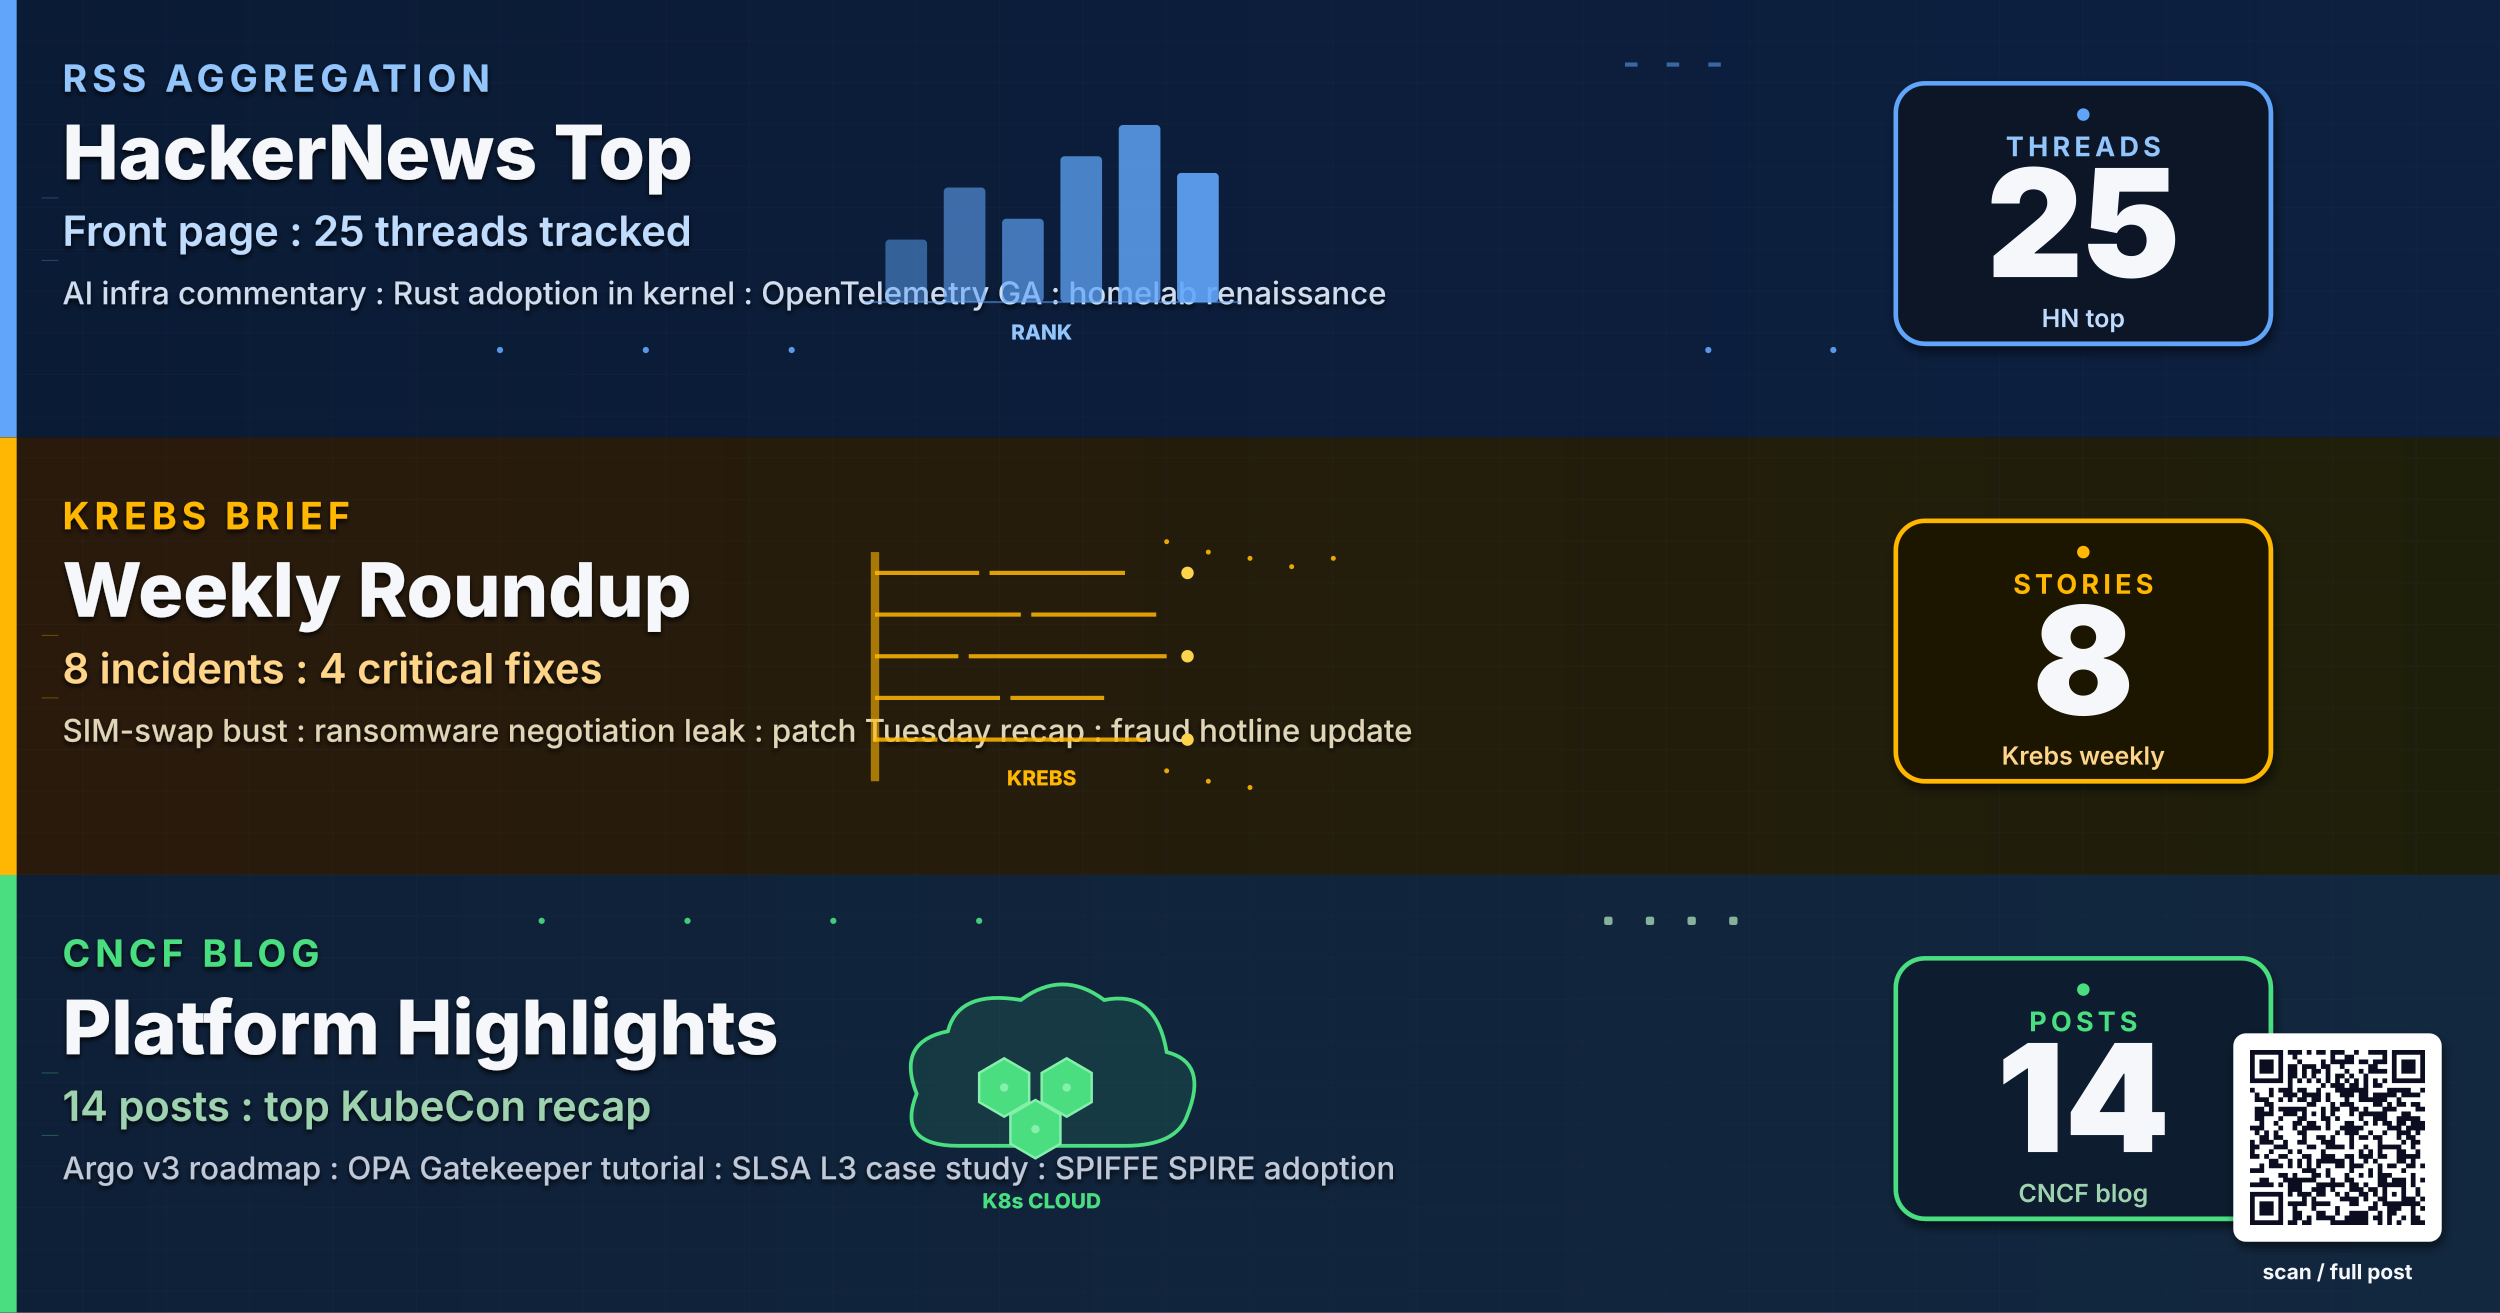
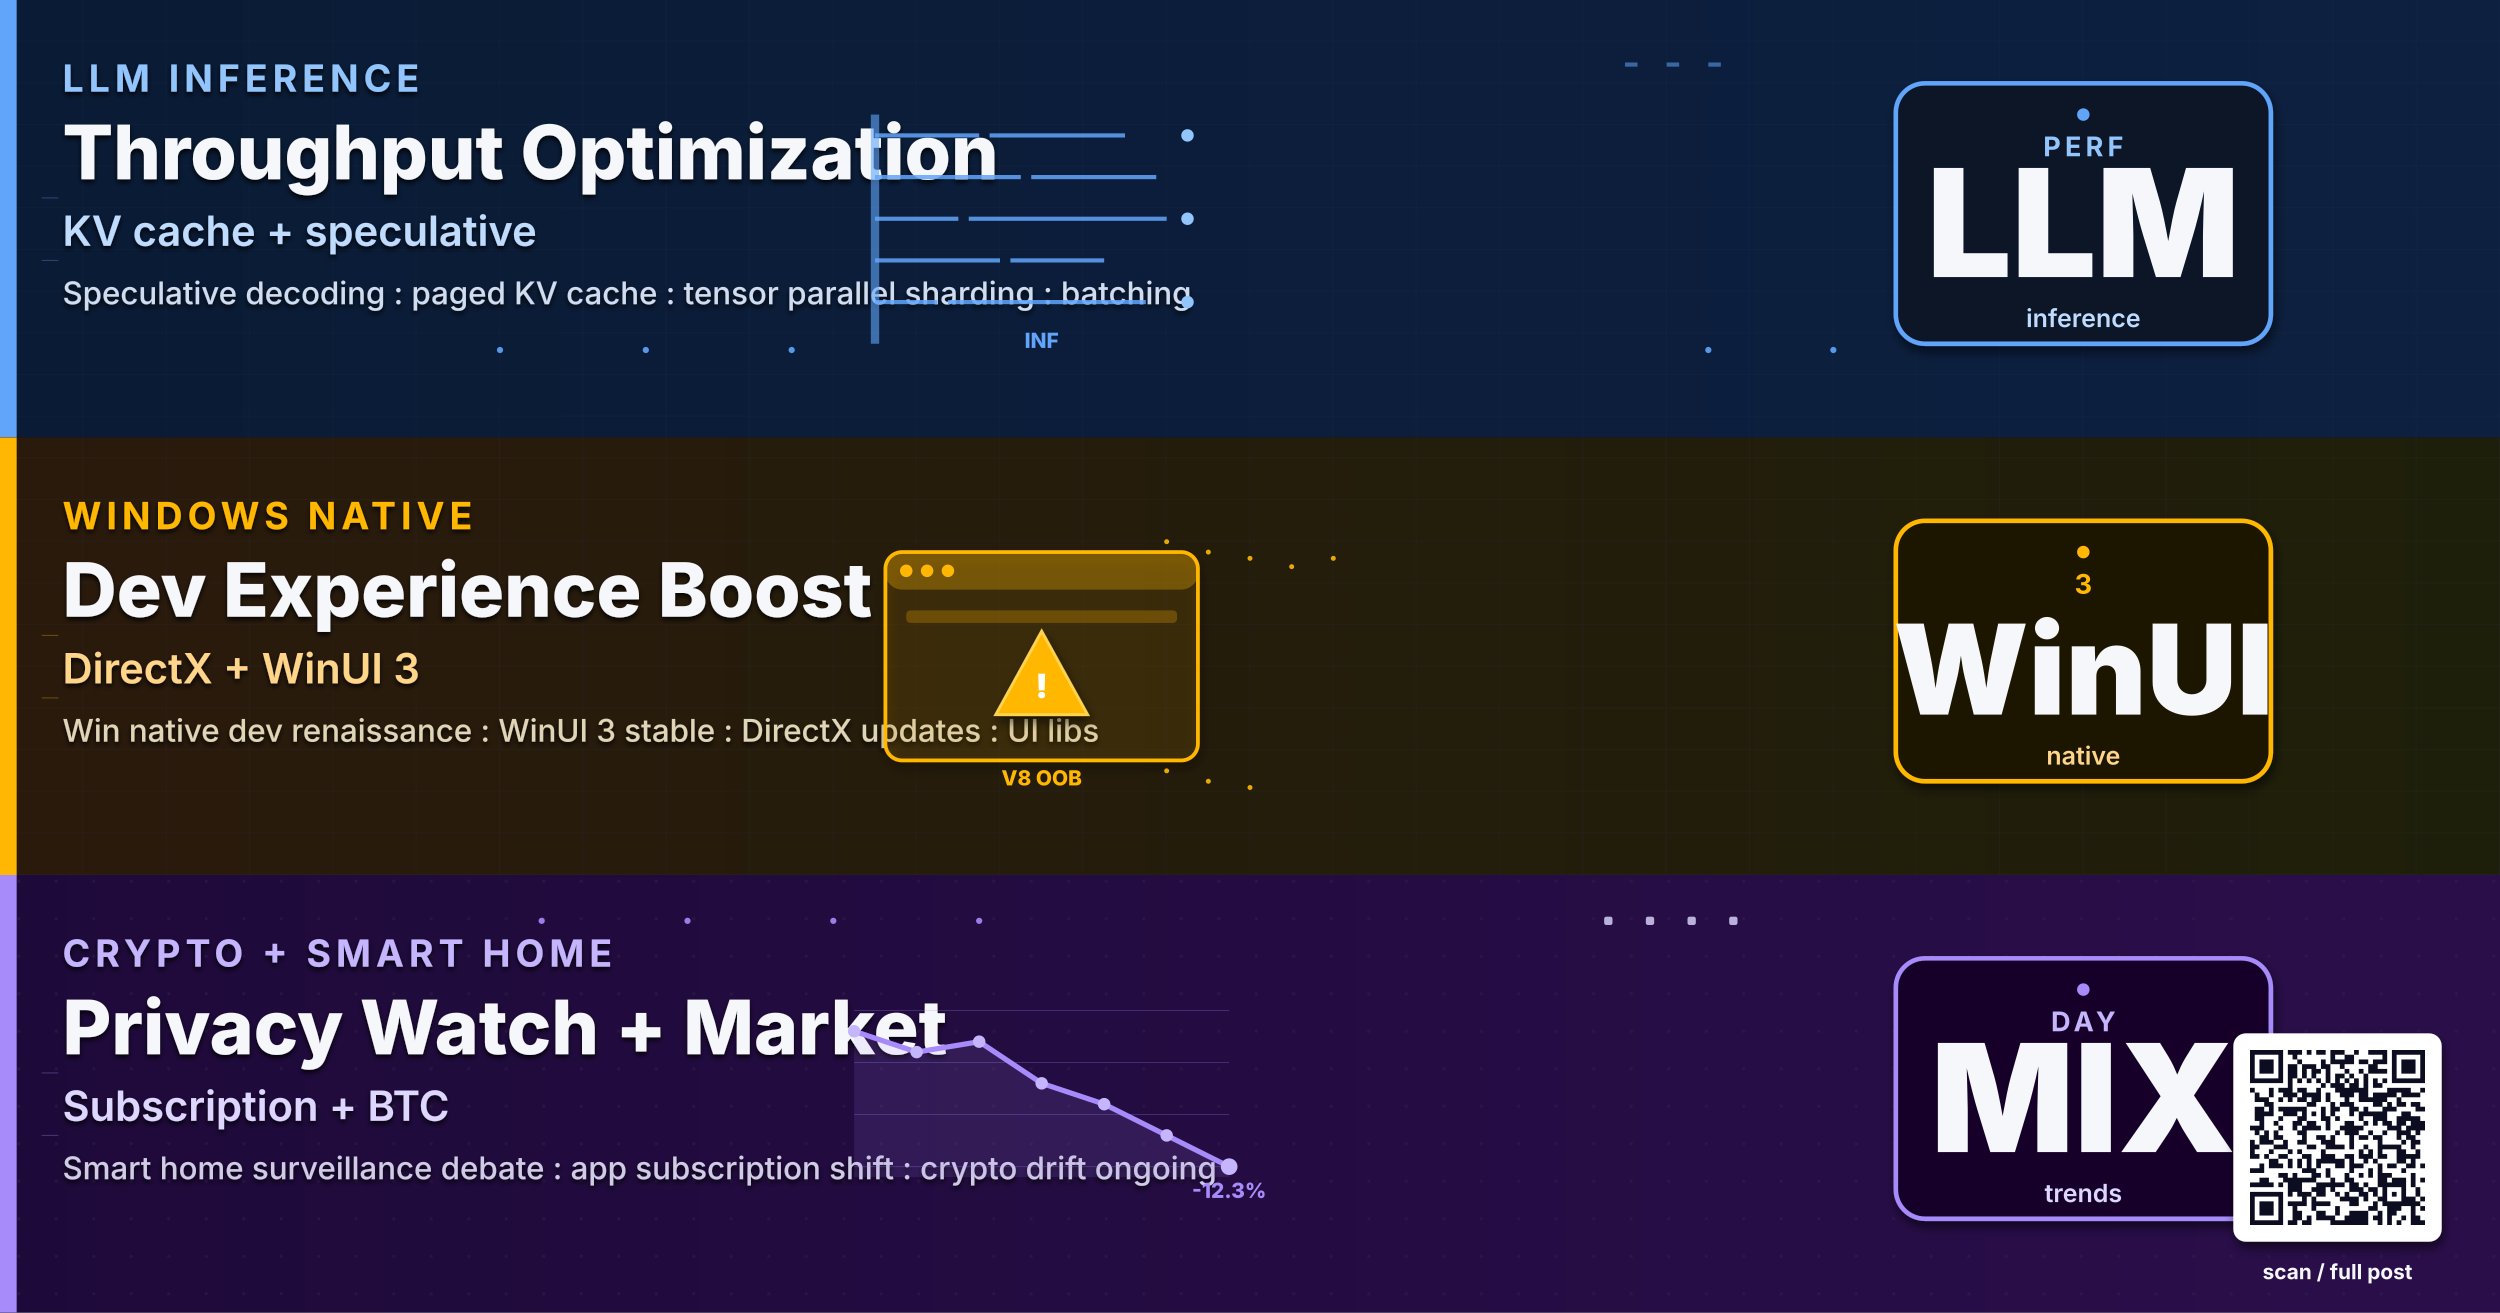
- <svg xmlns="http://www.w3.org/2000/svg" viewBox="0 0 1200 630" width="1200" height="630" role="img" aria-label="Daily tech digest RSS roundup: HackerNews top threads, Krebs weekly brief, CNCF blog highlights">
+ <svg xmlns="http://www.w3.org/2000/svg" viewBox="0 0 1200 630" width="1200" height="630" role="img" aria-label="LLM inference optimization, Windows native development, smart home surveillance, ultralight UI libraries, app subscription models, crypto trends">
  <defs>
-     <linearGradient id="bgSpreadJA15" x1="0%" y1="0%" x2="100%" y2="100%">
+     <linearGradient id="bgSpreadJF15" x1="0%" y1="0%" x2="100%" y2="100%">
      <stop offset="0%" stop-color="#0A1226" />
      <stop offset="50%" stop-color="#0C1430" />
      <stop offset="100%" stop-color="#131038" />
    </linearGradient>
-     <linearGradient id="bandAJA15" x1="0%" y1="0%" x2="100%" y2="0%">
+     <linearGradient id="bandAJF15" x1="0%" y1="0%" x2="100%" y2="0%">
      <stop offset="0%" stop-color="#0A1B35" />
      <stop offset="100%" stop-color="#0D2040" />
    </linearGradient>
-     <linearGradient id="bandBJA15" x1="0%" y1="0%" x2="100%" y2="0%">
+     <linearGradient id="bandBJF15" x1="0%" y1="0%" x2="100%" y2="0%">
      <stop offset="0%" stop-color="#2A1A0C" />
      <stop offset="100%" stop-color="#1E1F0A" />
    </linearGradient>
-     <linearGradient id="bandCJA15" x1="0%" y1="0%" x2="100%" y2="0%">
-       <stop offset="0%" stop-color="#0E2038" />
-       <stop offset="100%" stop-color="#12283F" />
+     <linearGradient id="bandCJF15" x1="0%" y1="0%" x2="100%" y2="0%">
+       <stop offset="0%" stop-color="#1E0A3A" />
+       <stop offset="100%" stop-color="#2A0E4A" />
    </linearGradient>
    <filter id="softShadow" x="-10%" y="-10%" width="130%" height="130%">
      <feGaussianBlur in="SourceAlpha" stdDeviation="2.5" />
      <feOffset dx="1" dy="3" />
      <feComponentTransfer>
        <feFuncA type="linear" slope="0.55" />
      </feComponentTransfer>
      <feMerge>
        <feMergeNode />
        <feMergeNode in="SourceGraphic" />
      </feMerge>
    </filter>
    <filter id="textShadow" x="-5%" y="-5%" width="110%" height="110%">
      <feGaussianBlur in="SourceAlpha" stdDeviation="1.2" />
      <feOffset dx="0" dy="1.5" />
      <feComponentTransfer>
        <feFuncA type="linear" slope="0.85" />
      </feComponentTransfer>
      <feMerge>
        <feMergeNode />
        <feMergeNode in="SourceGraphic" />
      </feMerge>
    </filter>
    <pattern id="ledgerGrid" x="0" y="0" width="40" height="20" patternUnits="userSpaceOnUse">
      <path d="M0 20 L40 20" stroke="#2A3A56" stroke-width="0.4" opacity="0.5" />
      <path d="M40 0 L40 20" stroke="#2A3A56" stroke-width="0.4" opacity="0.5" />
    </pattern>
    <pattern id="circuitDot" x="0" y="0" width="18" height="18" patternUnits="userSpaceOnUse">
      <circle cx="9" cy="9" r="0.8" fill="#3A2A4E" opacity="0.55" />
    </pattern>
  </defs>
-   <rect width="1200" height="630" fill="url(#bgSpreadJA15)" />
+   <rect width="1200" height="630" fill="url(#bgSpreadJF15)" />
  <g>
-     <rect x="0" y="0" width="1200" height="210" fill="url(#bandAJA15)" />
+     <rect x="0" y="0" width="1200" height="210" fill="url(#bandAJF15)" />
    <rect x="0" y="0" width="1200" height="210" fill="url(#ledgerGrid)" opacity="0.6" />
    <rect x="0" y="0" width="8" height="210" fill="#60A5FA" />
    <g filter="url(#textShadow)">
-       <text x="30" y="44" font-family="Inter, Helvetica, Arial, sans-serif" font-size="18" font-weight="700" letter-spacing="2.4" fill="#93C5FD">RSS AGGREGATION</text>
-       <text x="30" y="86" font-family="Inter, Helvetica, Arial, sans-serif" font-size="36" font-weight="800" fill="#F5F7FA">HackerNews Top</text>
-       <text x="30" y="118" font-family="Inter, Helvetica, Arial, sans-serif" font-size="20" font-weight="600" fill="#BFDBFE">Front page : 25 threads tracked</text>
-       <text x="30" y="146" font-family="Inter, Helvetica, Arial, sans-serif" font-size="15" font-weight="500" fill="#D0DCF0">AI infra commentary : Rust adoption in kernel : OpenTelemetry GA : homelab renaissance</text>
+       <text x="30" y="44" font-family="Inter, Helvetica, Arial, sans-serif" font-size="18" font-weight="700" letter-spacing="2.4" fill="#93C5FD">LLM INFERENCE</text>
+       <text x="30" y="86" font-family="Inter, Helvetica, Arial, sans-serif" font-size="36" font-weight="800" fill="#F5F7FA">Throughput Optimization</text>
+       <text x="30" y="118" font-family="Inter, Helvetica, Arial, sans-serif" font-size="20" font-weight="600" fill="#BFDBFE">KV cache + speculative</text>
+       <text x="30" y="146" font-family="Inter, Helvetica, Arial, sans-serif" font-size="15" font-weight="500" fill="#D0DCF0">Speculative decoding : paged KV cache : tensor parallel sharding : batching</text>
    </g>
    <g transform="translate(500,105)">
-       <line x1="-85" y1="40" x2="95" y2="40" stroke="#60A5FA" stroke-width="1" opacity="0.5" />
-       <rect x="-75" y="10" width="20" height="30" rx="2" fill="#60A5FA" opacity="0.5">
-         <animate attributeName="height" values="20;30;20" dur="1.6s" repeatCount="indefinite" />
-         <animate attributeName="y" values="20;10;20" dur="1.6s" repeatCount="indefinite" />
-       </rect>
-       <rect x="-47" y="-15" width="20" height="55" rx="2" fill="#60A5FA" opacity="0.58">
-         <animate attributeName="height" values="45;55;45" dur="1.8s" repeatCount="indefinite" />
-         <animate attributeName="y" values="-5;-15;-5" dur="1.8s" repeatCount="indefinite" />
-       </rect>
-       <rect x="-19" y="0" width="20" height="40" rx="2" fill="#60A5FA" opacity="0.66">
-         <animate attributeName="height" values="30;40;30" dur="2.0s" repeatCount="indefinite" />
-         <animate attributeName="y" values="10;0;10" dur="2.0s" repeatCount="indefinite" />
-       </rect>
-       <rect x="9" y="-30" width="20" height="70" rx="2" fill="#60A5FA" opacity="0.74">
-         <animate attributeName="height" values="60;70;60" dur="2.2s" repeatCount="indefinite" />
-         <animate attributeName="y" values="-20;-30;-20" dur="2.2s" repeatCount="indefinite" />
-       </rect>
-       <rect x="37" y="-45" width="20" height="85" rx="2" fill="#60A5FA" opacity="0.82">
-         <animate attributeName="height" values="75;85;75" dur="2.4s" repeatCount="indefinite" />
-         <animate attributeName="y" values="-35;-45;-35" dur="2.4s" repeatCount="indefinite" />
-       </rect>
-       <rect x="65" y="-22" width="20" height="62" rx="2" fill="#60A5FA" opacity="0.9">
-         <animate attributeName="height" values="52;62;52" dur="2.6s" repeatCount="indefinite" />
-         <animate attributeName="y" values="-12;-22;-12" dur="2.6s" repeatCount="indefinite" />
-       </rect>
-       <text y="58" text-anchor="middle" font-family="Inter, monospace" font-size="10" font-weight="800" fill="#93C5FD">RANK</text>
-     </g>
-     <g transform="translate(990,105)" filter="url(#softShadow)">
-       <rect x="-80" y="-65" width="180" height="125" rx="14" fill="#0A1628" stroke="#60A5FA" stroke-width="2.2" />
-       <text x="10" y="-30" text-anchor="middle" font-family="Inter, Helvetica, Arial, sans-serif" font-size="13" font-weight="700" letter-spacing="2" fill="#93C5FD">THREADS</text>
-       <text x="10" y="28" text-anchor="middle" font-family="Inter, Helvetica, Arial, sans-serif" font-size="72" font-weight="900" fill="#F5F7FA">25</text>
-       <text x="10" y="52" text-anchor="middle" font-family="Inter, Helvetica, Arial, sans-serif" font-size="12" font-weight="600" fill="#BFDBFE">HN top</text>
-     </g>
-     <g transform="translate(990,105)">
-       <circle cx="10" cy="-50" r="3" fill="#60A5FA">
-         <animate attributeName="opacity" values="0.2;1;0.2" dur="1.8s" repeatCount="indefinite" />
-       </circle>
-     </g>
-   </g>
-   <g>
-     <rect x="0" y="210" width="1200" height="210" fill="url(#bandBJA15)" />
-     <rect x="0" y="210" width="1200" height="210" fill="url(#ledgerGrid)" opacity="0.6" />
-     <rect x="0" y="210" width="8" height="210" fill="#FFB703" />
-     <g filter="url(#textShadow)">
-       <text x="30" y="254" font-family="Inter, Helvetica, Arial, sans-serif" font-size="18" font-weight="700" letter-spacing="2.4" fill="#FFB703">KREBS BRIEF</text>
-       <text x="30" y="296" font-family="Inter, Helvetica, Arial, sans-serif" font-size="36" font-weight="800" fill="#F5F7FA">Weekly Roundup</text>
-       <text x="30" y="328" font-family="Inter, Helvetica, Arial, sans-serif" font-size="20" font-weight="600" fill="#FFD58A">8 incidents : 4 critical fixes</text>
-       <text x="30" y="356" font-family="Inter, Helvetica, Arial, sans-serif" font-size="15" font-weight="500" fill="#E0D5B6">SIM-swap bust : ransomware negotiation leak : patch Tuesday recap : fraud hotline update</text>
-     </g>
-     <g transform="translate(500,315)">
-       <g stroke="#FFB703" stroke-width="2" opacity="0.85">
+       <g stroke="#60A5FA" stroke-width="2" opacity="0.85">
        <line x1="-80" y1="-40" x2="-30" y2="-40" />
        <line x1="-25" y1="-40" x2="40" y2="-40" />
        <line x1="-80" y1="-20" x2="-10" y2="-20" />
        <line x1="-5" y1="-20" x2="55" y2="-20" />
        <line x1="-80" y1="0" x2="-40" y2="0" />
        <line x1="-35" y1="0" x2="60" y2="0" />
        <line x1="-80" y1="20" x2="-20" y2="20" />
        <line x1="-15" y1="20" x2="30" y2="20" />
        <line x1="-80" y1="40" x2="-50" y2="40" />
        <line x1="-45" y1="40" x2="50" y2="40" />
      </g>
-       <rect x="-82" y="-50" width="4" height="110" fill="#FFB703" opacity="0.6" />
-       <g fill="#FCD34D">
+       <rect x="-82" y="-50" width="4" height="110" fill="#60A5FA" opacity="0.6" />
+       <g fill="#93C5FD">
        <circle cx="70" cy="-40" r="3">
          <animate attributeName="opacity" values="0.3;1;0.3" dur="1.6s" repeatCount="indefinite" />
        </circle>
        <circle cx="70" cy="0" r="3">
          <animate attributeName="opacity" values="0.3;1;0.3" dur="2.1s" repeatCount="indefinite" />
        </circle>
        <circle cx="70" cy="40" r="3">
          <animate attributeName="opacity" values="0.3;1;0.3" dur="1.9s" repeatCount="indefinite" />
        </circle>
      </g>
-       <text y="62" text-anchor="middle" font-family="Inter, monospace" font-size="10" font-weight="800" fill="#FFB703">KREBS</text>
+       <text y="62" text-anchor="middle" font-family="Inter, monospace" font-size="10" font-weight="800" fill="#60A5FA">INF</text>
+     </g>
+     <g transform="translate(990,105)" filter="url(#softShadow)">
+       <rect x="-80" y="-65" width="180" height="125" rx="14" fill="#0A1628" stroke="#60A5FA" stroke-width="2.2" />
+       <text x="10" y="-30" text-anchor="middle" font-family="Inter, Helvetica, Arial, sans-serif" font-size="13" font-weight="700" letter-spacing="2" fill="#93C5FD">PERF</text>
+       <text x="10" y="28" text-anchor="middle" font-family="Inter, Helvetica, Arial, sans-serif" font-size="72" font-weight="900" fill="#F5F7FA">LLM</text>
+       <text x="10" y="52" text-anchor="middle" font-family="Inter, Helvetica, Arial, sans-serif" font-size="12" font-weight="600" fill="#BFDBFE">inference</text>
+     </g>
+     <g transform="translate(990,105)">
+       <circle cx="10" cy="-50" r="3" fill="#60A5FA">
+         <animate attributeName="opacity" values="0.2;1;0.2" dur="1.8s" repeatCount="indefinite" />
+       </circle>
+     </g>
+   </g>
+   <g>
+     <rect x="0" y="210" width="1200" height="210" fill="url(#bandBJF15)" />
+     <rect x="0" y="210" width="1200" height="210" fill="url(#ledgerGrid)" opacity="0.6" />
+     <rect x="0" y="210" width="8" height="210" fill="#FFB703" />
+     <g filter="url(#textShadow)">
+       <text x="30" y="254" font-family="Inter, Helvetica, Arial, sans-serif" font-size="18" font-weight="700" letter-spacing="2.4" fill="#FFB703">WINDOWS NATIVE</text>
+       <text x="30" y="296" font-family="Inter, Helvetica, Arial, sans-serif" font-size="36" font-weight="800" fill="#F5F7FA">Dev Experience Boost</text>
+       <text x="30" y="328" font-family="Inter, Helvetica, Arial, sans-serif" font-size="20" font-weight="600" fill="#FFD58A">DirectX + WinUI 3</text>
+       <text x="30" y="356" font-family="Inter, Helvetica, Arial, sans-serif" font-size="15" font-weight="500" fill="#E0D5B6">Win native dev renaissance : WinUI 3 stable : DirectX updates : UI libs</text>
+     </g>
+     <g transform="translate(500,315)">
+       <rect x="-75" y="-50" width="150" height="100" rx="8" fill="#FFB703" fill-opacity="0.08" stroke="#FFB703" stroke-width="1.8" filter="url(#softShadow)" />
+       <rect x="-75" y="-50" width="150" height="18" rx="8" fill="#FFB703" fill-opacity="0.3" />
+       <g fill="#FFB703">
+         <circle cx="-65" cy="-41" r="3" />
+         <circle cx="-55" cy="-41" r="3" />
+         <circle cx="-45" cy="-41" r="3" />
+       </g>
+       <rect x="-65" y="-22" width="130" height="6" rx="2" fill="#FFB703" fill-opacity="0.25" />
+       <g transform="translate(0,10)">
+         <polygon points="0,-22 22,18 -22,18" fill="#FFB703" stroke="#FCD34D" stroke-width="1.4" filter="url(#softShadow)">
+           <animate attributeName="opacity" values="0.7;1;0.7" dur="1.4s" repeatCount="indefinite" />
+         </polygon>
+         <text y="10" text-anchor="middle" font-family="Inter, monospace" font-size="16" font-weight="900" fill="#FFF">!</text>
+       </g>
+       <text y="62" text-anchor="middle" font-family="Inter, monospace" font-size="10" font-weight="800" fill="#FFB703">V8 OOB</text>
    </g>
    <g transform="translate(990,315)" filter="url(#softShadow)">
      <rect x="-80" y="-65" width="180" height="125" rx="14" fill="#1E1805" stroke="#FFB703" stroke-width="2.2" />
-       <text x="10" y="-30" text-anchor="middle" font-family="Inter, Helvetica, Arial, sans-serif" font-size="13" font-weight="700" letter-spacing="2" fill="#FFB703">STORIES</text>
-       <text x="10" y="28" text-anchor="middle" font-family="Inter, Helvetica, Arial, sans-serif" font-size="72" font-weight="900" fill="#F5F7FA">8</text>
-       <text x="10" y="52" text-anchor="middle" font-family="Inter, Helvetica, Arial, sans-serif" font-size="12" font-weight="600" fill="#FFD58A">Krebs weekly</text>
+       <text x="10" y="-30" text-anchor="middle" font-family="Inter, Helvetica, Arial, sans-serif" font-size="13" font-weight="700" letter-spacing="2" fill="#FFB703">3</text>
+       <text x="10" y="28" text-anchor="middle" font-family="Inter, Helvetica, Arial, sans-serif" font-size="60" font-weight="900" fill="#F5F7FA">WinUI</text>
+       <text x="10" y="52" text-anchor="middle" font-family="Inter, Helvetica, Arial, sans-serif" font-size="12" font-weight="600" fill="#FFD58A">native</text>
    </g>
    <g transform="translate(990,315)">
      <circle cx="10" cy="-50" r="3" fill="#FFB703">
        <animate attributeName="opacity" values="0.2;1;0.2" dur="1.8s" repeatCount="indefinite" />
      </circle>
    </g>
  </g>
  <g>
-     <rect x="0" y="420" width="1200" height="210" fill="url(#bandCJA15)" />
-     <rect x="0" y="420" width="1200" height="210" fill="url(#ledgerGrid)" opacity="0.6" />
-     <rect x="0" y="420" width="8" height="210" fill="#4ADE80" />
+     <rect x="0" y="420" width="1200" height="210" fill="url(#bandCJF15)" />
+     <rect x="0" y="420" width="1200" height="210" fill="url(#circuitDot)" opacity="0.6" />
+     <rect x="0" y="420" width="8" height="210" fill="#A78BFA" />
    <g filter="url(#textShadow)">
-       <text x="30" y="464" font-family="Inter, Helvetica, Arial, sans-serif" font-size="18" font-weight="700" letter-spacing="2.4" fill="#4ADE80">CNCF BLOG</text>
-       <text x="30" y="506" font-family="Inter, Helvetica, Arial, sans-serif" font-size="36" font-weight="800" fill="#F5F7FA">Platform Highlights</text>
-       <text x="30" y="538" font-family="Inter, Helvetica, Arial, sans-serif" font-size="20" font-weight="600" fill="#9FD3B0">14 posts : top KubeCon recap</text>
-       <text x="30" y="566" font-family="Inter, Helvetica, Arial, sans-serif" font-size="15" font-weight="500" fill="#BFC9D9">Argo v3 roadmap : OPA Gatekeeper tutorial : SLSA L3 case study : SPIFFE SPIRE adoption</text>
+       <text x="30" y="464" font-family="Inter, Helvetica, Arial, sans-serif" font-size="18" font-weight="700" letter-spacing="2.4" fill="#C4B5FD">CRYPTO + SMART HOME</text>
+       <text x="30" y="506" font-family="Inter, Helvetica, Arial, sans-serif" font-size="36" font-weight="800" fill="#F5F7FA">Privacy Watch + Market</text>
+       <text x="30" y="538" font-family="Inter, Helvetica, Arial, sans-serif" font-size="20" font-weight="600" fill="#DDD6FE">Subscription + BTC</text>
+       <text x="30" y="566" font-family="Inter, Helvetica, Arial, sans-serif" font-size="15" font-weight="500" fill="#D0CCE5">Smart home surveillance debate : app subscription shift : crypto drift ongoing</text>
    </g>
    <g transform="translate(500,525)">
-       <path d="M-60 0 Q-70 -25 -45 -30 Q-40 -50 -10 -45 Q10 -60 30 -45 Q55 -50 60 -20 Q80 -15 70 10 Q65 25 40 25 L-40 25 Q-70 25 -60 0 Z" fill="#4ADE80" fill-opacity="0.12" stroke="#4ADE80" stroke-width="1.8" />
-       <g fill="#4ADE80" stroke="#86EFAC" stroke-width="1.2">
-         <polygon points="-30,-10 -18,-17 -6,-10 -6,4 -18,11 -30,4" />
-         <polygon points="0,-10 12,-17 24,-10 24,4 12,11 0,4" />
-         <polygon points="-15,10 -3,3 9,10 9,24 -3,31 -15,24" />
-       </g>
-       <g fill="#86EFAC">
-         <circle cx="-18" cy="-3" r="2" />
-         <circle cx="12" cy="-3" r="2" />
-         <circle cx="-3" cy="17" r="2" />
-       </g>
-       <text y="55" text-anchor="middle" font-family="Inter, monospace" font-size="10" font-weight="800" fill="#4ADE80">K8s CLOUD</text>
+       <g stroke="#A78BFA" stroke-width="0.4" opacity="0.3">
+         <line x1="-90" y1="-40" x2="90" y2="-40" />
+         <line x1="-90" y1="-15" x2="90" y2="-15" />
+         <line x1="-90" y1="10" x2="90" y2="10" />
+         <line x1="-90" y1="35" x2="90" y2="35" />
+       </g>
+       <path d="M-90 -30 L-60 -20 L-30 -25 L0 -5 L30 5 L60 20 L90 35" stroke="#A78BFA" stroke-width="2.5" fill="none">
+         <animate attributeName="stroke-dasharray" values="0 400;400 0" dur="3.2s" repeatCount="indefinite" />
+       </path>
+       <path d="M-90 -30 L-60 -20 L-30 -25 L0 -5 L30 5 L60 20 L90 35 L90 40 L-90 40 Z" fill="#A78BFA" fill-opacity="0.12" />
+       <g fill="#C4B5FD">
+         <circle cx="-90" cy="-30" r="3" />
+         <circle cx="-60" cy="-20" r="3" />
+         <circle cx="-30" cy="-25" r="3" />
+         <circle cx="0" cy="-5" r="3" />
+         <circle cx="30" cy="5" r="3" />
+         <circle cx="60" cy="20" r="3" />
+         <circle cx="90" cy="35" r="4">
+           <animate attributeName="r" values="3;6;3" dur="1.8s" repeatCount="indefinite" />
+         </circle>
+       </g>
+       <text x="90" y="50" text-anchor="middle" font-family="Inter, monospace" font-size="10" font-weight="800" fill="#A78BFA">-12.3%</text>
    </g>
    <g transform="translate(990,525)" filter="url(#softShadow)">
-       <rect x="-80" y="-65" width="180" height="125" rx="14" fill="#0A1B2E" stroke="#4ADE80" stroke-width="2.2" />
-       <text x="10" y="-30" text-anchor="middle" font-family="Inter, Helvetica, Arial, sans-serif" font-size="13" font-weight="700" letter-spacing="2" fill="#4ADE80">POSTS</text>
-       <text x="10" y="28" text-anchor="middle" font-family="Inter, Helvetica, Arial, sans-serif" font-size="72" font-weight="900" fill="#F5F7FA">14</text>
-       <text x="10" y="52" text-anchor="middle" font-family="Inter, Helvetica, Arial, sans-serif" font-size="12" font-weight="600" fill="#9FD3B0">CNCF blog</text>
+       <rect x="-80" y="-65" width="180" height="125" rx="14" fill="#160629" stroke="#A78BFA" stroke-width="2.2" />
+       <text x="10" y="-30" text-anchor="middle" font-family="Inter, Helvetica, Arial, sans-serif" font-size="13" font-weight="700" letter-spacing="2" fill="#C4B5FD">DAY</text>
+       <text x="10" y="28" text-anchor="middle" font-family="Inter, Helvetica, Arial, sans-serif" font-size="72" font-weight="900" fill="#F5F7FA">MIX</text>
+       <text x="10" y="52" text-anchor="middle" font-family="Inter, Helvetica, Arial, sans-serif" font-size="12" font-weight="600" fill="#DDD6FE">trends</text>
    </g>
    <g transform="translate(990,525)">
-       <circle cx="10" cy="-50" r="3" fill="#4ADE80">
+       <circle cx="10" cy="-50" r="3" fill="#A78BFA">
        <animate attributeName="opacity" values="0.2;1;0.2" dur="1.8s" repeatCount="indefinite" />
      </circle>
    </g>
  </g>
  <g opacity="0.9">
    <g fill="#60A5FA">
      <circle cx="240" cy="168" r="1.5">
        <animate attributeName="opacity" values="0;1;0" dur="1.8s" repeatCount="indefinite" />
      </circle>
      <circle cx="310" cy="168" r="1.5">
        <animate attributeName="opacity" values="0;1;0" dur="1.6s" begin="0.2s" repeatCount="indefinite" />
      </circle>
      <circle cx="380" cy="168" r="1.5">
        <animate attributeName="opacity" values="0;1;0" dur="2.0s" begin="0.4s" repeatCount="indefinite" />
      </circle>
      <circle cx="820" cy="168" r="1.5">
        <animate attributeName="opacity" values="0;1;0" dur="1.9s" repeatCount="indefinite" />
      </circle>
      <circle cx="880" cy="168" r="1.5">
        <animate attributeName="opacity" values="0;1;0" dur="2.1s" begin="0.3s" repeatCount="indefinite" />
      </circle>
    </g>
    <g fill="#60A5FA" opacity="0.6">
      <rect x="780" y="30" width="6" height="2">
        <animate attributeName="opacity" values="0.2;1;0.2" dur="1.4s" repeatCount="indefinite" />
      </rect>
      <rect x="800" y="30" width="6" height="2">
        <animate attributeName="opacity" values="0.2;1;0.2" dur="1.2s" begin="0.3s" repeatCount="indefinite" />
      </rect>
      <rect x="820" y="30" width="6" height="2">
        <animate attributeName="opacity" values="0.2;1;0.2" dur="1.6s" begin="0.6s" repeatCount="indefinite" />
      </rect>
    </g>
    <g fill="#FFB703">
      <circle cx="560" cy="260" r="1.2">
        <animate attributeName="opacity" values="0;1;0" dur="1.8s" repeatCount="indefinite" />
      </circle>
      <circle cx="580" cy="265" r="1.2">
        <animate attributeName="opacity" values="0;1;0" dur="1.6s" begin="0.2s" repeatCount="indefinite" />
      </circle>
      <circle cx="600" cy="268" r="1.2">
        <animate attributeName="opacity" values="0;1;0" dur="2.0s" begin="0.4s" repeatCount="indefinite" />
      </circle>
      <circle cx="620" cy="272" r="1.2">
        <animate attributeName="opacity" values="0;1;0" dur="1.7s" begin="0.6s" repeatCount="indefinite" />
      </circle>
      <circle cx="640" cy="268" r="1.2">
        <animate attributeName="opacity" values="0;1;0" dur="1.9s" begin="0.8s" repeatCount="indefinite" />
      </circle>
      <circle cx="560" cy="370" r="1.2">
        <animate attributeName="opacity" values="0;1;0" dur="1.8s" repeatCount="indefinite" />
      </circle>
      <circle cx="580" cy="375" r="1.2">
        <animate attributeName="opacity" values="0;1;0" dur="1.6s" begin="0.2s" repeatCount="indefinite" />
      </circle>
      <circle cx="600" cy="378" r="1.2">
        <animate attributeName="opacity" values="0;1;0" dur="2.0s" begin="0.4s" repeatCount="indefinite" />
      </circle>
    </g>
-     <g fill="#4ADE80">
+     <g fill="#A78BFA">
      <circle cx="260" cy="442" r="1.5">
        <animate attributeName="opacity" values="0;1;0" dur="1.5s" repeatCount="indefinite" />
      </circle>
      <circle cx="330" cy="442" r="1.5">
        <animate attributeName="opacity" values="0;1;0" dur="1.7s" begin="0.2s" repeatCount="indefinite" />
      </circle>
      <circle cx="400" cy="442" r="1.5">
        <animate attributeName="opacity" values="0;1;0" dur="1.9s" begin="0.4s" repeatCount="indefinite" />
      </circle>
      <circle cx="470" cy="442" r="1.5">
        <animate attributeName="opacity" values="0;1;0" dur="1.6s" begin="0.6s" repeatCount="indefinite" />
      </circle>
    </g>
-     <g fill="#9FD3B0" opacity="0.9">
+     <g fill="#DDD6FE" opacity="0.9">
      <rect x="770" y="440" width="4" height="4" rx="1">
        <animate attributeName="opacity" values="0.3;1;0.3" dur="1.4s" repeatCount="indefinite" />
      </rect>
      <rect x="790" y="440" width="4" height="4" rx="1">
        <animate attributeName="opacity" values="0.3;1;0.3" dur="1.2s" begin="0.3s" repeatCount="indefinite" />
      </rect>
      <rect x="810" y="440" width="4" height="4" rx="1">
        <animate attributeName="opacity" values="0.3;1;0.3" dur="1.6s" begin="0.6s" repeatCount="indefinite" />
      </rect>
      <rect x="830" y="440" width="4" height="4" rx="1">
        <animate attributeName="opacity" values="0.3;1;0.3" dur="1.3s" begin="0.9s" repeatCount="indefinite" />
      </rect>
    </g>
    <g stroke="#60A5FA" stroke-width="0.5" stroke-opacity="0.35" fill="none">
      <path d="M20 95 L28 95">
        <animate attributeName="stroke-opacity" values="0;0.7;0" dur="2s" repeatCount="indefinite" />
      </path>
      <path d="M20 125 L28 125">
        <animate attributeName="stroke-opacity" values="0;0.7;0" dur="2.2s" begin="0.3s" repeatCount="indefinite" />
      </path>
    </g>
    <g stroke="#FFB703" stroke-width="0.5" stroke-opacity="0.35" fill="none">
      <path d="M20 305 L28 305">
        <animate attributeName="stroke-opacity" values="0;0.7;0" dur="2s" repeatCount="indefinite" />
      </path>
      <path d="M20 335 L28 335">
        <animate attributeName="stroke-opacity" values="0;0.7;0" dur="2.2s" begin="0.3s" repeatCount="indefinite" />
      </path>
    </g>
-     <g stroke="#4ADE80" stroke-width="0.5" stroke-opacity="0.35" fill="none">
+     <g stroke="#A78BFA" stroke-width="0.5" stroke-opacity="0.35" fill="none">
      <path d="M20 515 L28 515">
        <animate attributeName="stroke-opacity" values="0;0.7;0" dur="2s" repeatCount="indefinite" />
      </path>
      <path d="M20 545 L28 545">
        <animate attributeName="stroke-opacity" values="0;0.7;0" dur="2.2s" begin="0.3s" repeatCount="indefinite" />
      </path>
    </g>
  </g>
  <g transform="translate(1080,504)" filter="url(#softShadow)">
    <rect x="-8" y="-8" width="100" height="100" rx="6" fill="#FFFFFF" />
    <path fill="#0A1020" d="M0.0 0.0h15.892v2.27h-15.892z M18.162 0.0h6.811v2.27h-6.811z M27.243 0.0h2.27v2.27h-2.27z M31.784 0.0h4.541v2.27h-4.541z M38.595 0.0h6.811v2.27h-6.811z M49.946 0.0h2.27v2.27h-2.27z M56.757 0.0h9.081v2.27h-9.081z M68.108 0.0h15.892v2.27h-15.892z M0.0 2.27h2.27v2.27h-2.27z M13.622 2.27h2.27v2.27h-2.27z M20.432 2.27h2.27v2.27h-2.27z M38.595 2.27h2.27v2.27h-2.27z M45.405 2.27h4.541v2.27h-4.541z M63.568 2.27h2.27v2.27h-2.27z M68.108 2.27h2.27v2.27h-2.27z M81.73 2.27h2.27v2.27h-2.27z M0.0 4.541h2.27v2.27h-2.27z M4.541 4.541h6.811v2.27h-6.811z M13.622 4.541h2.27v2.27h-2.27z M22.703 4.541h2.27v2.27h-2.27z M34.054 4.541h2.27v2.27h-2.27z M38.595 4.541h11.351v2.27h-11.351z M52.216 4.541h4.541v2.27h-4.541z M59.027 4.541h6.811v2.27h-6.811z M68.108 4.541h2.27v2.27h-2.27z M72.649 4.541h6.811v2.27h-6.811z M81.73 4.541h2.27v2.27h-2.27z M0.0 6.811h2.27v2.27h-2.27z M4.541 6.811h6.811v2.27h-6.811z M13.622 6.811h2.27v2.27h-2.27z M18.162 6.811h4.541v2.27h-4.541z M24.973 6.811h6.811v2.27h-6.811z M34.054 6.811h4.541v2.27h-4.541z M43.135 6.811h2.27v2.27h-2.27z M56.757 6.811h4.541v2.27h-4.541z M68.108 6.811h2.27v2.27h-2.27z M72.649 6.811h6.811v2.27h-6.811z M81.73 6.811h2.27v2.27h-2.27z M0.0 9.081h2.27v2.27h-2.27z M4.541 9.081h6.811v2.27h-6.811z M13.622 9.081h2.27v2.27h-2.27z M18.162 9.081h4.541v2.27h-4.541z M24.973 9.081h2.27v2.27h-2.27z M29.514 9.081h4.541v2.27h-4.541z M36.324 9.081h2.27v2.27h-2.27z M45.405 9.081h2.27v2.27h-2.27z M52.216 9.081h2.27v2.27h-2.27z M56.757 9.081h9.081v2.27h-9.081z M68.108 9.081h2.27v2.27h-2.27z M72.649 9.081h6.811v2.27h-6.811z M81.73 9.081h2.27v2.27h-2.27z M0.0 11.351h2.27v2.27h-2.27z M13.622 11.351h2.27v2.27h-2.27z M18.162 11.351h4.541v2.27h-4.541z M24.973 11.351h2.27v2.27h-2.27z M29.514 11.351h2.27v2.27h-2.27z M36.324 11.351h2.27v2.27h-2.27z M40.865 11.351h4.541v2.27h-4.541z M47.676 11.351h2.27v2.27h-2.27z M54.486 11.351h2.27v2.27h-2.27z M68.108 11.351h2.27v2.27h-2.27z M81.73 11.351h2.27v2.27h-2.27z M0.0 13.622h15.892v2.27h-15.892z M18.162 13.622h2.27v2.27h-2.27z M22.703 13.622h2.27v2.27h-2.27z M27.243 13.622h2.27v2.27h-2.27z M31.784 13.622h2.27v2.27h-2.27z M36.324 13.622h2.27v2.27h-2.27z M40.865 13.622h2.27v2.27h-2.27z M45.405 13.622h2.27v2.27h-2.27z M49.946 13.622h2.27v2.27h-2.27z M54.486 13.622h2.27v2.27h-2.27z M59.027 13.622h2.27v2.27h-2.27z M63.568 13.622h2.27v2.27h-2.27z M68.108 13.622h15.892v2.27h-15.892z M18.162 15.892h2.27v2.27h-2.27z M34.054 15.892h2.27v2.27h-2.27z M38.595 15.892h6.811v2.27h-6.811z M47.676 15.892h4.541v2.27h-4.541z M54.486 15.892h2.27v2.27h-2.27z M59.027 15.892h4.541v2.27h-4.541z M0.0 18.162h2.27v2.27h-2.27z M9.081 18.162h2.27v2.27h-2.27z M13.622 18.162h6.811v2.27h-6.811z M22.703 18.162h4.541v2.27h-4.541z M31.784 18.162h2.27v2.27h-2.27z M40.865 18.162h15.892v2.27h-15.892z M65.838 18.162h11.351v2.27h-11.351z M81.73 18.162h2.27v2.27h-2.27z M2.27 20.432h2.27v2.27h-2.27z M9.081 20.432h2.27v2.27h-2.27z M15.892 20.432h6.811v2.27h-6.811z M24.973 20.432h9.081v2.27h-9.081z M36.324 20.432h2.27v2.27h-2.27z M43.135 20.432h6.811v2.27h-6.811z M52.216 20.432h4.541v2.27h-4.541z M59.027 20.432h11.351v2.27h-11.351z M72.649 20.432h9.081v2.27h-9.081z M2.27 22.703h6.811v2.27h-6.811z M13.622 22.703h2.27v2.27h-2.27z M18.162 22.703h2.27v2.27h-2.27z M22.703 22.703h4.541v2.27h-4.541z M29.514 22.703h4.541v2.27h-4.541z M36.324 22.703h2.27v2.27h-2.27z M45.405 22.703h2.27v2.27h-2.27z M52.216 22.703h13.622v2.27h-13.622z M70.378 22.703h2.27v2.27h-2.27z M6.811 24.973h4.541v2.27h-4.541z M27.243 24.973h4.541v2.27h-4.541z M38.595 24.973h2.27v2.27h-2.27z M43.135 24.973h6.811v2.27h-6.811z M59.027 24.973h4.541v2.27h-4.541z M65.838 24.973h2.27v2.27h-2.27z M70.378 24.973h4.541v2.27h-4.541z M77.189 24.973h4.541v2.27h-4.541z M2.27 27.243h4.541v2.27h-4.541z M9.081 27.243h2.27v2.27h-2.27z M13.622 27.243h13.622v2.27h-13.622z M34.054 27.243h2.27v2.27h-2.27z M38.595 27.243h4.541v2.27h-4.541z M47.676 27.243h4.541v2.27h-4.541z M54.486 27.243h2.27v2.27h-2.27z M63.568 27.243h6.811v2.27h-6.811z M79.459 27.243h4.541v2.27h-4.541z M2.27 29.514h9.081v2.27h-9.081z M15.892 29.514h6.811v2.27h-6.811z M24.973 29.514h2.27v2.27h-2.27z M29.514 29.514h2.27v2.27h-2.27z M34.054 29.514h2.27v2.27h-2.27z M38.595 29.514h2.27v2.27h-2.27z M47.676 29.514h2.27v2.27h-2.27z M52.216 29.514h13.622v2.27h-13.622z M72.649 29.514h4.541v2.27h-4.541z M2.27 31.784h4.541v2.27h-4.541z M13.622 31.784h2.27v2.27h-2.27z M22.703 31.784h4.541v2.27h-4.541z M34.054 31.784h4.541v2.27h-4.541z M40.865 31.784h2.27v2.27h-2.27z M52.216 31.784h2.27v2.27h-2.27z M59.027 31.784h6.811v2.27h-6.811z M70.378 31.784h11.351v2.27h-11.351z M4.541 34.054h2.27v2.27h-2.27z M11.351 34.054h2.27v2.27h-2.27z M20.432 34.054h4.541v2.27h-4.541z M27.243 34.054h4.541v2.27h-4.541z M36.324 34.054h2.27v2.27h-2.27z M45.405 34.054h4.541v2.27h-4.541z M54.486 34.054h2.27v2.27h-2.27z M59.027 34.054h2.27v2.27h-2.27z M63.568 34.054h4.541v2.27h-4.541z M70.378 34.054h4.541v2.27h-4.541z M77.189 34.054h6.811v2.27h-6.811z M0.0 36.324h6.811v2.27h-6.811z M13.622 36.324h2.27v2.27h-2.27z M20.432 36.324h2.27v2.27h-2.27z M24.973 36.324h9.081v2.27h-9.081z M36.324 36.324h2.27v2.27h-2.27z M43.135 36.324h11.351v2.27h-11.351z M65.838 36.324h6.811v2.27h-6.811z M74.919 36.324h9.081v2.27h-9.081z M2.27 38.595h2.27v2.27h-2.27z M6.811 38.595h2.27v2.27h-2.27z M11.351 38.595h2.27v2.27h-2.27z M22.703 38.595h4.541v2.27h-4.541z M40.865 38.595h2.27v2.27h-2.27z M45.405 38.595h6.811v2.27h-6.811z M56.757 38.595h2.27v2.27h-2.27z M63.568 38.595h2.27v2.27h-2.27z M70.378 38.595h6.811v2.27h-6.811z M79.459 38.595h2.27v2.27h-2.27z M4.541 40.865h4.541v2.27h-4.541z M11.351 40.865h4.541v2.27h-4.541z M24.973 40.865h2.27v2.27h-2.27z M31.784 40.865h4.541v2.27h-4.541z M38.595 40.865h2.27v2.27h-2.27z M47.676 40.865h2.27v2.27h-2.27z M52.216 40.865h4.541v2.27h-4.541z M59.027 40.865h4.541v2.27h-4.541z M70.378 40.865h2.27v2.27h-2.27z M74.919 40.865h4.541v2.27h-4.541z M0.0 43.135h2.27v2.27h-2.27z M4.541 43.135h6.811v2.27h-6.811z M15.892 43.135h2.27v2.27h-2.27z M22.703 43.135h4.541v2.27h-4.541z M34.054 43.135h6.811v2.27h-6.811z M47.676 43.135h2.27v2.27h-2.27z M61.297 43.135h2.27v2.27h-2.27z M72.649 43.135h2.27v2.27h-2.27z M77.189 43.135h4.541v2.27h-4.541z M0.0 45.405h4.541v2.27h-4.541z M11.351 45.405h6.811v2.27h-6.811z M27.243 45.405h4.541v2.27h-4.541z M36.324 45.405h9.081v2.27h-9.081z M47.676 45.405h2.27v2.27h-2.27z M54.486 45.405h2.27v2.27h-2.27z M61.297 45.405h11.351v2.27h-11.351z M77.189 45.405h2.27v2.27h-2.27z M0.0 47.676h2.27v2.27h-2.27z M9.081 47.676h2.27v2.27h-2.27z M18.162 47.676h2.27v2.27h-2.27z M22.703 47.676h2.27v2.27h-2.27z M34.054 47.676h2.27v2.27h-2.27z M52.216 47.676h2.27v2.27h-2.27z M56.757 47.676h2.27v2.27h-2.27z M61.297 47.676h2.27v2.27h-2.27z M70.378 47.676h4.541v2.27h-4.541z M79.459 47.676h2.27v2.27h-2.27z M0.0 49.946h4.541v2.27h-4.541z M6.811 49.946h2.27v2.27h-2.27z M13.622 49.946h4.541v2.27h-4.541z M24.973 49.946h4.541v2.27h-4.541z M34.054 49.946h6.811v2.27h-6.811z M45.405 49.946h4.541v2.27h-4.541z M52.216 49.946h6.811v2.27h-6.811z M61.297 49.946h4.541v2.27h-4.541z M70.378 49.946h11.351v2.27h-11.351z M9.081 52.216h4.541v2.27h-4.541z M18.162 52.216h2.27v2.27h-2.27z M22.703 52.216h2.27v2.27h-2.27z M27.243 52.216h2.27v2.27h-2.27z M31.784 52.216h13.622v2.27h-13.622z M47.676 52.216h2.27v2.27h-2.27z M54.486 52.216h2.27v2.27h-2.27z M59.027 52.216h2.27v2.27h-2.27z M70.378 52.216h4.541v2.27h-4.541z M77.189 52.216h2.27v2.27h-2.27z M4.541 54.486h2.27v2.27h-2.27z M9.081 54.486h6.811v2.27h-6.811z M18.162 54.486h2.27v2.27h-2.27z M22.703 54.486h2.27v2.27h-2.27z M27.243 54.486h2.27v2.27h-2.27z M31.784 54.486h2.27v2.27h-2.27z M40.865 54.486h4.541v2.27h-4.541z M47.676 54.486h6.811v2.27h-6.811z M61.297 54.486h2.27v2.27h-2.27z M65.838 54.486h4.541v2.27h-4.541z M74.919 54.486h4.541v2.27h-4.541z M81.73 54.486h2.27v2.27h-2.27z M0.0 56.757h6.811v2.27h-6.811z M24.973 56.757h6.811v2.27h-6.811z M36.324 56.757h2.27v2.27h-2.27z M47.676 56.757h2.27v2.27h-2.27z M56.757 56.757h2.27v2.27h-2.27z M61.297 56.757h2.27v2.27h-2.27z M72.649 56.757h2.27v2.27h-2.27z M13.622 59.027h4.541v2.27h-4.541z M20.432 59.027h2.27v2.27h-2.27z M29.514 59.027h4.541v2.27h-4.541z M36.324 59.027h2.27v2.27h-2.27z M45.405 59.027h2.27v2.27h-2.27z M52.216 59.027h2.27v2.27h-2.27z M56.757 59.027h2.27v2.27h-2.27z M61.297 59.027h6.811v2.27h-6.811z M77.189 59.027h2.27v2.27h-2.27z M4.541 61.297h4.541v2.27h-4.541z M15.892 61.297h15.892v2.27h-15.892z M38.595 61.297h2.27v2.27h-2.27z M45.405 61.297h4.541v2.27h-4.541z M61.297 61.297h4.541v2.27h-4.541z M68.108 61.297h6.811v2.27h-6.811z M77.189 61.297h2.27v2.27h-2.27z M81.73 61.297h2.27v2.27h-2.27z M0.0 63.568h11.351v2.27h-11.351z M13.622 63.568h2.27v2.27h-2.27z M18.162 63.568h6.811v2.27h-6.811z M31.784 63.568h13.622v2.27h-13.622z M47.676 63.568h4.541v2.27h-4.541z M54.486 63.568h2.27v2.27h-2.27z M61.297 63.568h13.622v2.27h-13.622z M77.189 63.568h2.27v2.27h-2.27z M18.162 65.838h6.811v2.27h-6.811z M29.514 65.838h6.811v2.27h-6.811z M38.595 65.838h2.27v2.27h-2.27z M47.676 65.838h6.811v2.27h-6.811z M56.757 65.838h4.541v2.27h-4.541z M63.568 65.838h2.27v2.27h-2.27z M72.649 65.838h2.27v2.27h-2.27z M79.459 65.838h2.27v2.27h-2.27z M0.0 68.108h15.892v2.27h-15.892z M18.162 68.108h2.27v2.27h-2.27z M22.703 68.108h6.811v2.27h-6.811z M31.784 68.108h4.541v2.27h-4.541z M40.865 68.108h2.27v2.27h-2.27z M45.405 68.108h2.27v2.27h-2.27z M52.216 68.108h4.541v2.27h-4.541z M59.027 68.108h2.27v2.27h-2.27z M63.568 68.108h2.27v2.27h-2.27z M68.108 68.108h2.27v2.27h-2.27z M72.649 68.108h2.27v2.27h-2.27z M79.459 68.108h2.27v2.27h-2.27z M0.0 70.378h2.27v2.27h-2.27z M13.622 70.378h2.27v2.27h-2.27z M24.973 70.378h2.27v2.27h-2.27z M29.514 70.378h2.27v2.27h-2.27z M43.135 70.378h9.081v2.27h-9.081z M54.486 70.378h2.27v2.27h-2.27z M61.297 70.378h4.541v2.27h-4.541z M72.649 70.378h6.811v2.27h-6.811z M81.73 70.378h2.27v2.27h-2.27z M0.0 72.649h2.27v2.27h-2.27z M4.541 72.649h6.811v2.27h-6.811z M13.622 72.649h2.27v2.27h-2.27z M18.162 72.649h9.081v2.27h-9.081z M29.514 72.649h9.081v2.27h-9.081z M47.676 72.649h4.541v2.27h-4.541z M59.027 72.649h2.27v2.27h-2.27z M63.568 72.649h18.162v2.27h-18.162z M0.0 74.919h2.27v2.27h-2.27z M4.541 74.919h6.811v2.27h-6.811z M13.622 74.919h2.27v2.27h-2.27z M20.432 74.919h2.27v2.27h-2.27z M29.514 74.919h2.27v2.27h-2.27z M40.865 74.919h2.27v2.27h-2.27z M56.757 74.919h4.541v2.27h-4.541z M65.838 74.919h6.811v2.27h-6.811z M77.189 74.919h2.27v2.27h-2.27z M81.73 74.919h2.27v2.27h-2.27z M0.0 77.189h2.27v2.27h-2.27z M4.541 77.189h6.811v2.27h-6.811z M13.622 77.189h2.27v2.27h-2.27z M20.432 77.189h4.541v2.27h-4.541z M31.784 77.189h4.541v2.27h-4.541z M40.865 77.189h2.27v2.27h-2.27z M47.676 77.189h9.081v2.27h-9.081z M61.297 77.189h2.27v2.27h-2.27z M65.838 77.189h4.541v2.27h-4.541z M77.189 77.189h2.27v2.27h-2.27z M0.0 79.459h2.27v2.27h-2.27z M13.622 79.459h2.27v2.27h-2.27z M20.432 79.459h4.541v2.27h-4.541z M27.243 79.459h2.27v2.27h-2.27z M31.784 79.459h9.081v2.27h-9.081z M45.405 79.459h11.351v2.27h-11.351z M59.027 79.459h4.541v2.27h-4.541z M65.838 79.459h2.27v2.27h-2.27z M72.649 79.459h2.27v2.27h-2.27z M77.189 79.459h4.541v2.27h-4.541z M0.0 81.73h15.892v2.27h-15.892z M18.162 81.73h4.541v2.27h-4.541z M24.973 81.73h4.541v2.27h-4.541z M38.595 81.73h18.162v2.27h-18.162z M61.297 81.73h2.27v2.27h-2.27z M65.838 81.73h2.27v2.27h-2.27z M70.378 81.73h2.27v2.27h-2.27z M77.189 81.73h6.811v2.27h-6.811z" />
  </g>
  <text x="1122" y="614" font-family="Inter, Helvetica, Arial, sans-serif" font-size="10" font-weight="700" fill="#F5F7FA" text-anchor="middle">scan / full post</text>
</svg>
